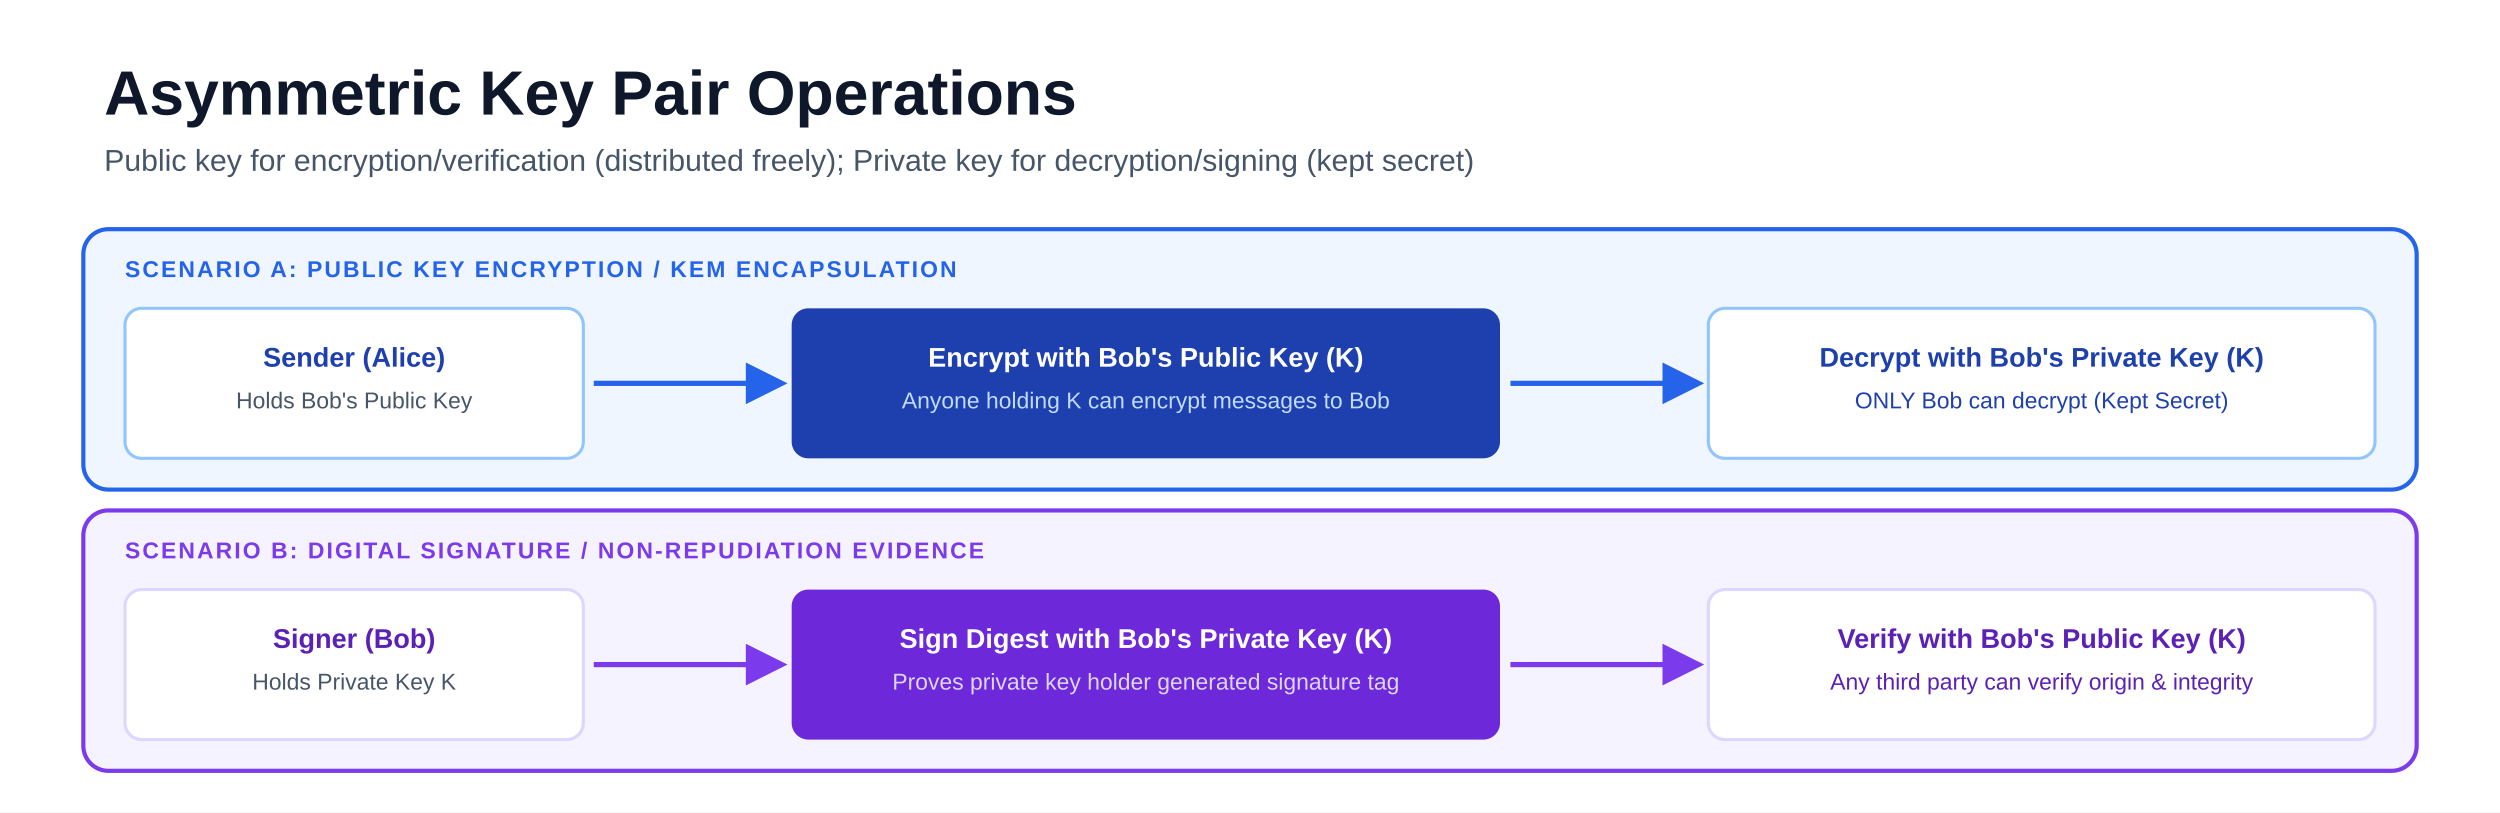
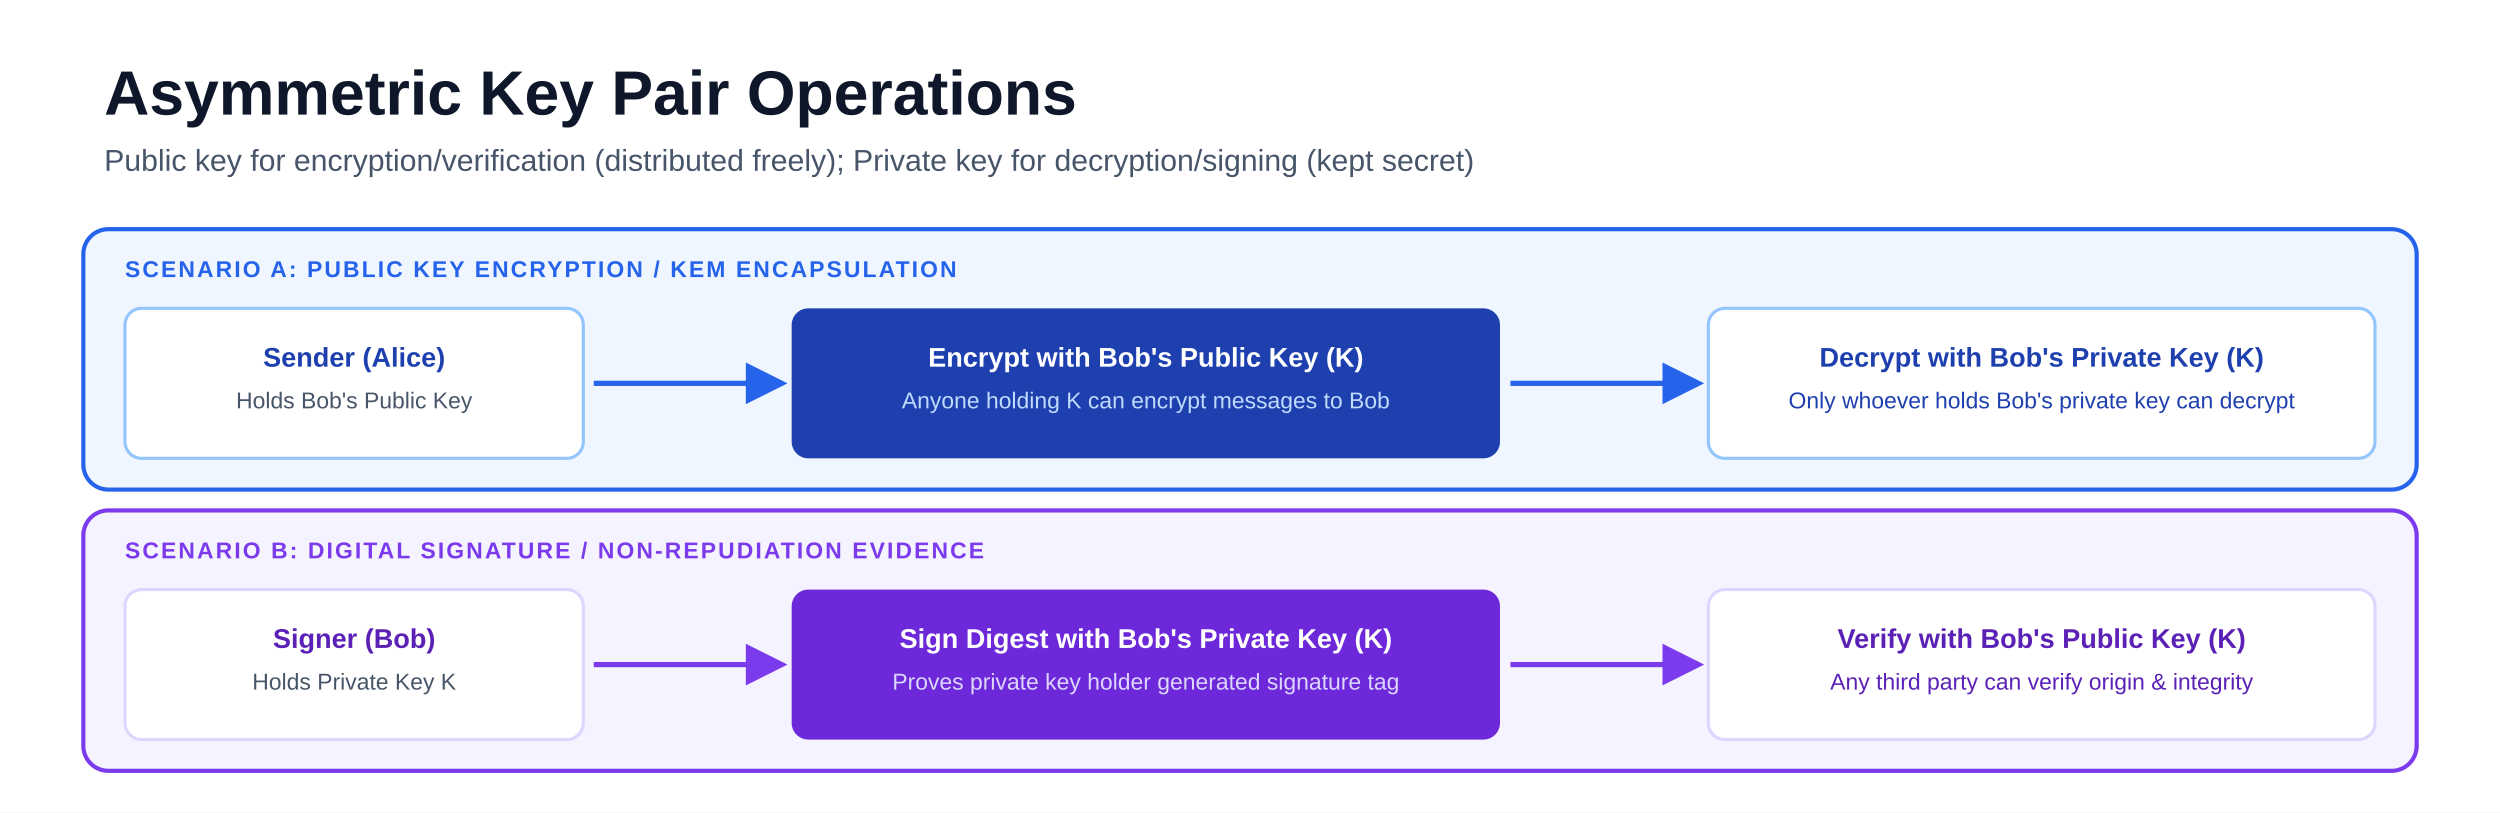
<svg xmlns="http://www.w3.org/2000/svg" viewBox="0 0 1200 390" font-family="-apple-system, BlinkMacSystemFont, 'Segoe UI', Arial, sans-serif">
  <rect width="1200" height="390" fill="#ffffff" />
  <defs>
    <marker id="arrow-blue" viewBox="0 0 10 10" refX="8.5" refY="5" markerWidth="8" markerHeight="8" orient="auto">
      <path d="M0 0 L10 5 L0 10Z" fill="#2563eb" />
    </marker>
    <marker id="arrow-purple" viewBox="0 0 10 10" refX="8.5" refY="5" markerWidth="8" markerHeight="8" orient="auto">
      <path d="M0 0 L10 5 L0 10Z" fill="#7c3aed" />
    </marker>
  </defs>
  <text x="50" y="55" font-size="30" font-weight="850" fill="#0f172a">Asymmetric Key Pair Operations</text>
  <text x="50" y="82" font-size="14.5" fill="#475569">Public key for encryption/verification (distributed freely); Private key for decryption/signing (kept secret)</text>
  <rect x="40" y="110" width="1120" height="125" rx="12" fill="#eff6ff" stroke="#2563eb" stroke-width="2" />
  <text x="60" y="133" font-size="11" font-weight="900" letter-spacing="1" fill="#2563eb">SCENARIO A: PUBLIC KEY ENCRYPTION / KEM ENCAPSULATION</text>
  <rect x="60" y="148" width="220" height="72" rx="8" fill="#ffffff" stroke="#93c5fd" stroke-width="1.5" />
  <text x="170" y="176" font-size="13" font-weight="800" fill="#1e40af" text-anchor="middle">Sender (Alice)</text>
  <text x="170" y="196" font-size="11" fill="#475569" text-anchor="middle">Holds Bob's Public Key</text>
  <path d="M 285 184 L 375 184" fill="none" stroke="#2563eb" stroke-width="2.5" marker-end="url(#arrow-blue)" />
  <rect x="380" y="148" width="340" height="72" rx="8" fill="#1e40af" />
  <text x="550" y="176" font-size="13" font-weight="800" fill="#ffffff" text-anchor="middle">Encrypt with Bob's Public Key (K<sub>pub</sub>)</text>
  <text x="550" y="196" font-size="11" fill="#bfdbfe" text-anchor="middle">Anyone holding K<sub>pub</sub> can encrypt messages to Bob</text>
  <path d="M 725 184 L 815 184" fill="none" stroke="#2563eb" stroke-width="2.5" marker-end="url(#arrow-blue)" />
  <rect x="820" y="148" width="320" height="72" rx="8" fill="#ffffff" stroke="#93c5fd" stroke-width="1.5" />
  <text x="980" y="176" font-size="13" font-weight="800" fill="#1e40af" text-anchor="middle">Decrypt with Bob's Private Key (K<sub>priv</sub>)</text>
-   <text x="980" y="196" font-size="11" fill="#1e40af" text-anchor="middle">ONLY Bob can decrypt (Kept Secret)</text>
+   <text x="980" y="196" font-size="11" fill="#1e40af" text-anchor="middle">Only whoever holds Bob's private key can decrypt</text>
  <rect x="40" y="245" width="1120" height="125" rx="12" fill="#f5f3ff" stroke="#7c3aed" stroke-width="2" />
  <text x="60" y="268" font-size="11" font-weight="900" letter-spacing="1" fill="#7c3aed">SCENARIO B: DIGITAL SIGNATURE / NON-REPUDIATION EVIDENCE</text>
  <rect x="60" y="283" width="220" height="72" rx="8" fill="#ffffff" stroke="#ddd6fe" stroke-width="1.5" />
  <text x="170" y="311" font-size="13" font-weight="800" fill="#5b21b6" text-anchor="middle">Signer (Bob)</text>
  <text x="170" y="331" font-size="11" fill="#475569" text-anchor="middle">Holds Private Key K<sub>priv</sub>
  </text>
  <path d="M 285 319 L 375 319" fill="none" stroke="#7c3aed" stroke-width="2.5" marker-end="url(#arrow-purple)" />
  <rect x="380" y="283" width="340" height="72" rx="8" fill="#6d28d9" />
  <text x="550" y="311" font-size="13" font-weight="800" fill="#ffffff" text-anchor="middle">Sign Digest with Bob's Private Key (K<sub>priv</sub>)</text>
  <text x="550" y="331" font-size="11" fill="#ddd6fe" text-anchor="middle">Proves private key holder generated signature tag</text>
  <path d="M 725 319 L 815 319" fill="none" stroke="#7c3aed" stroke-width="2.5" marker-end="url(#arrow-purple)" />
  <rect x="820" y="283" width="320" height="72" rx="8" fill="#ffffff" stroke="#ddd6fe" stroke-width="1.5" />
  <text x="980" y="311" font-size="13" font-weight="800" fill="#5b21b6" text-anchor="middle">Verify with Bob's Public Key (K<sub>pub</sub>)</text>
  <text x="980" y="331" font-size="11" fill="#5b21b6" text-anchor="middle">Any third party can verify origin &amp; integrity</text>
</svg>
